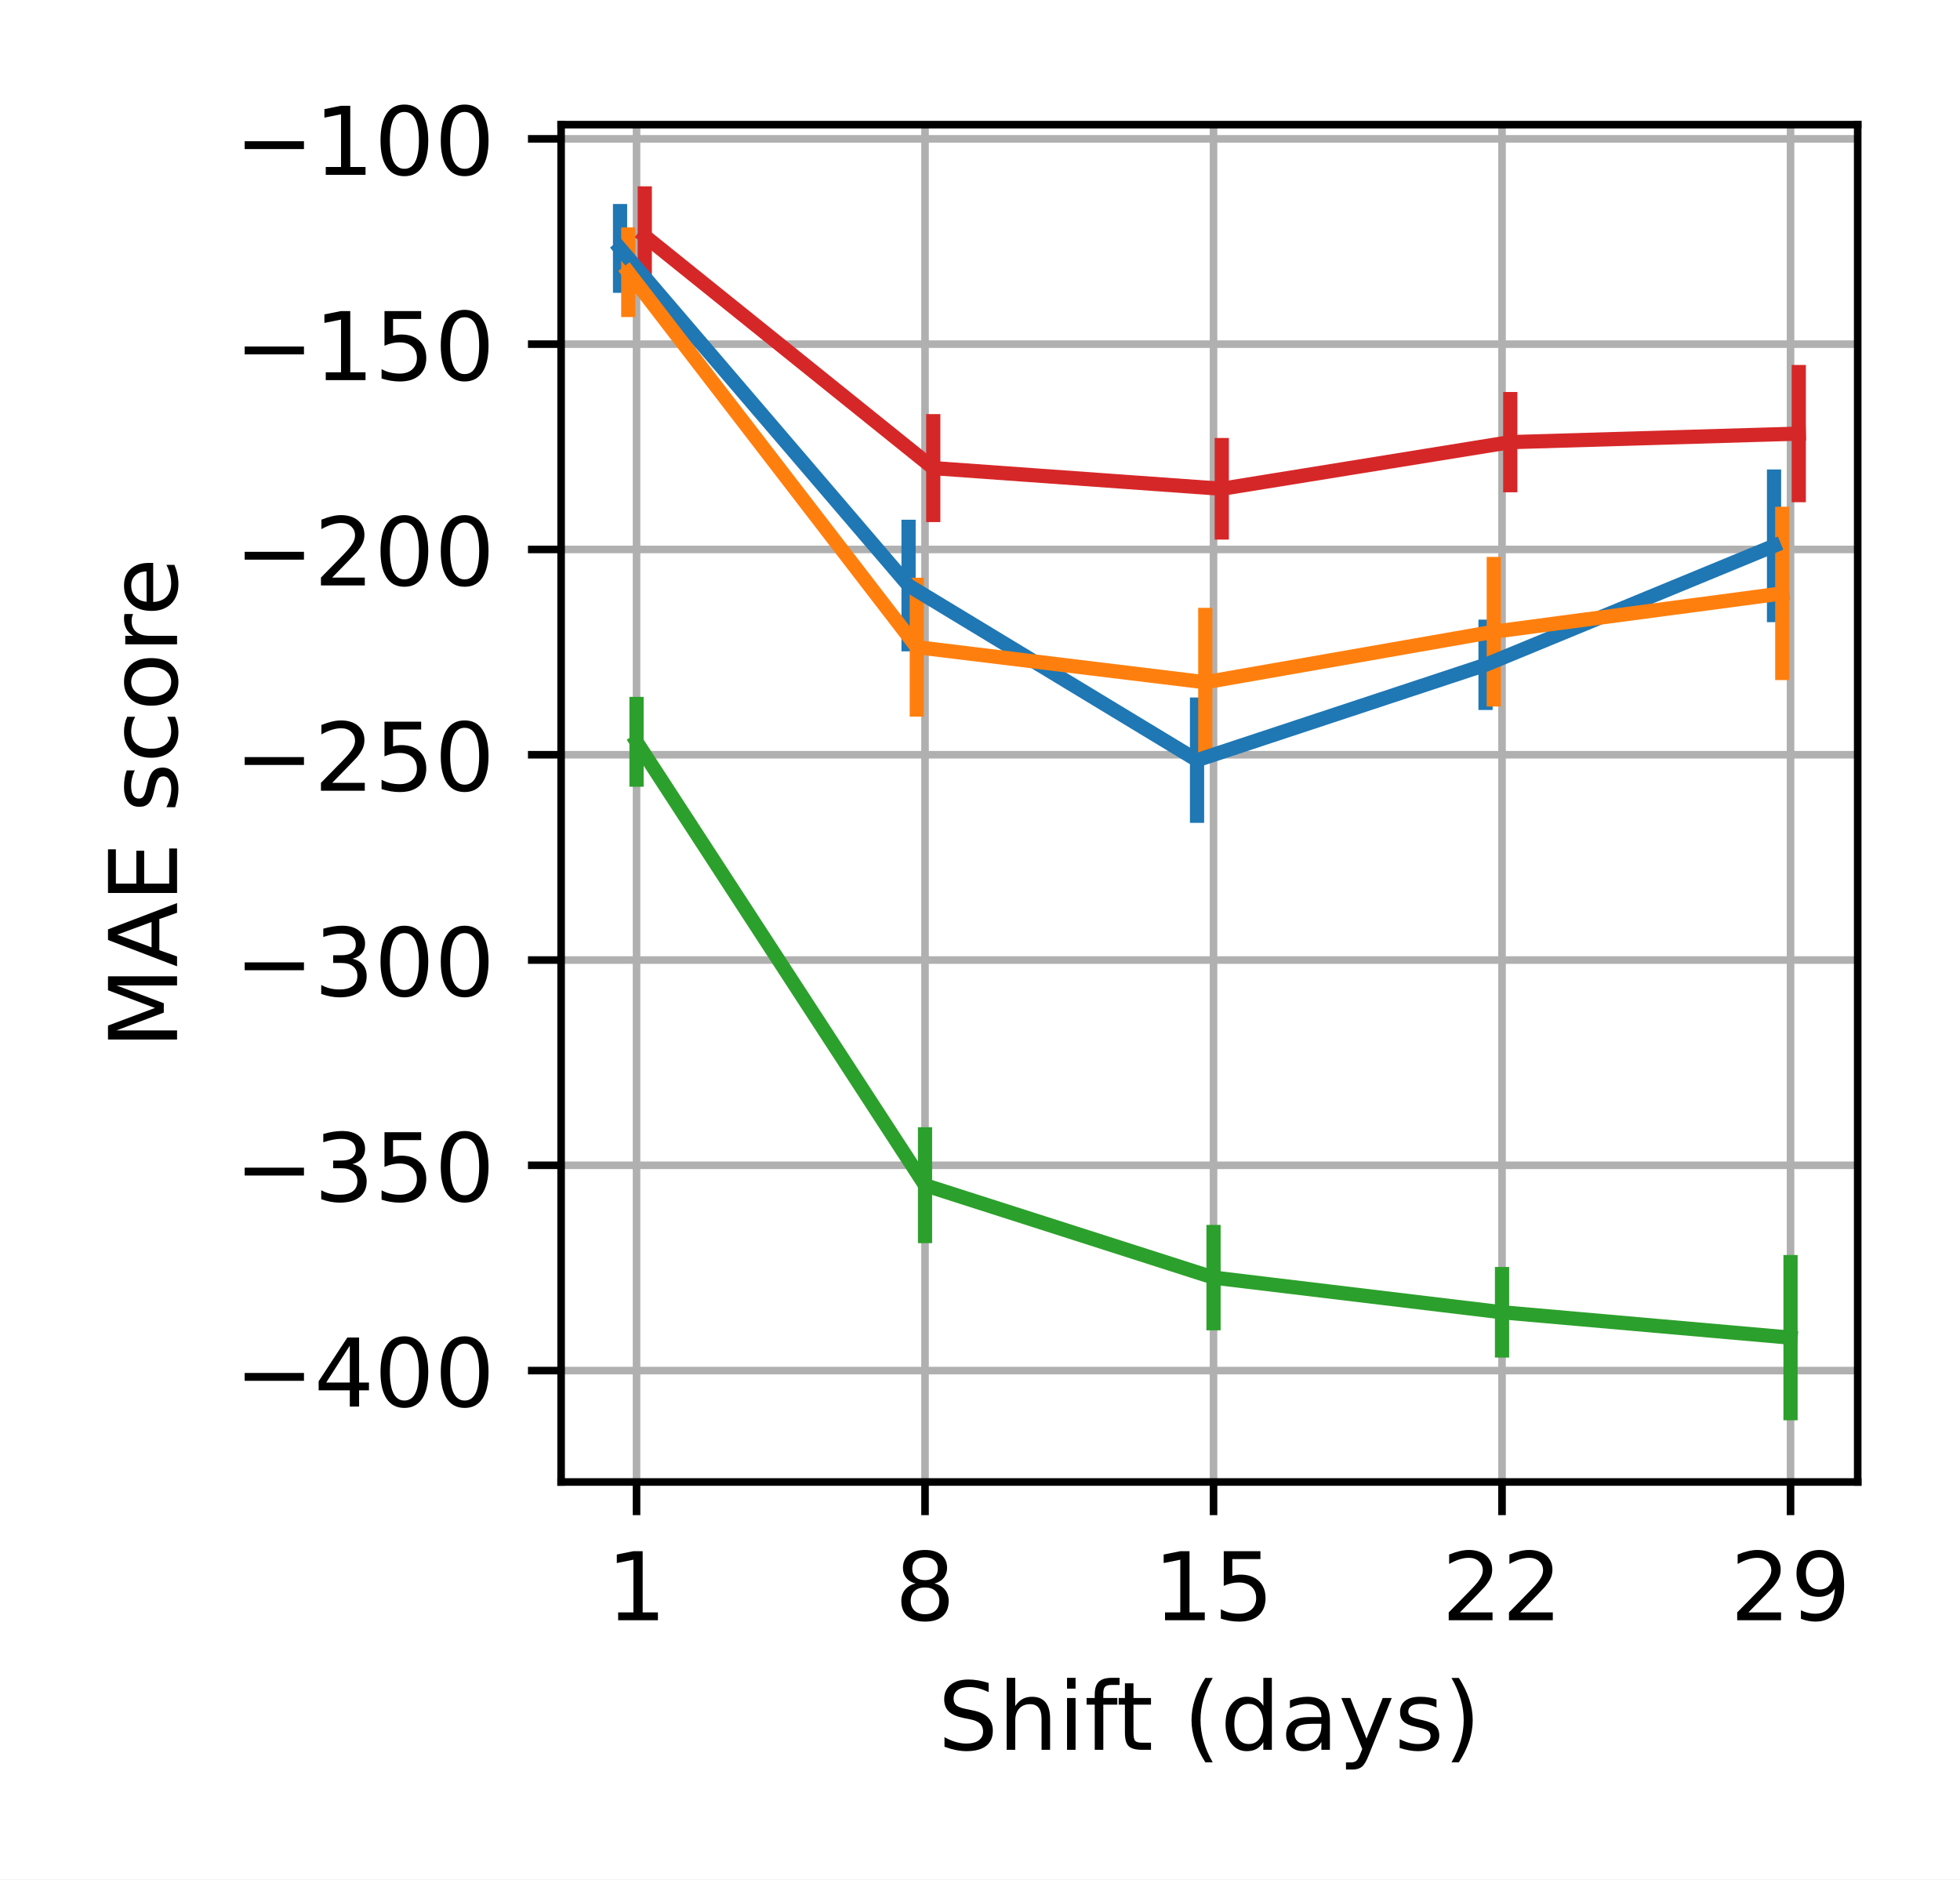
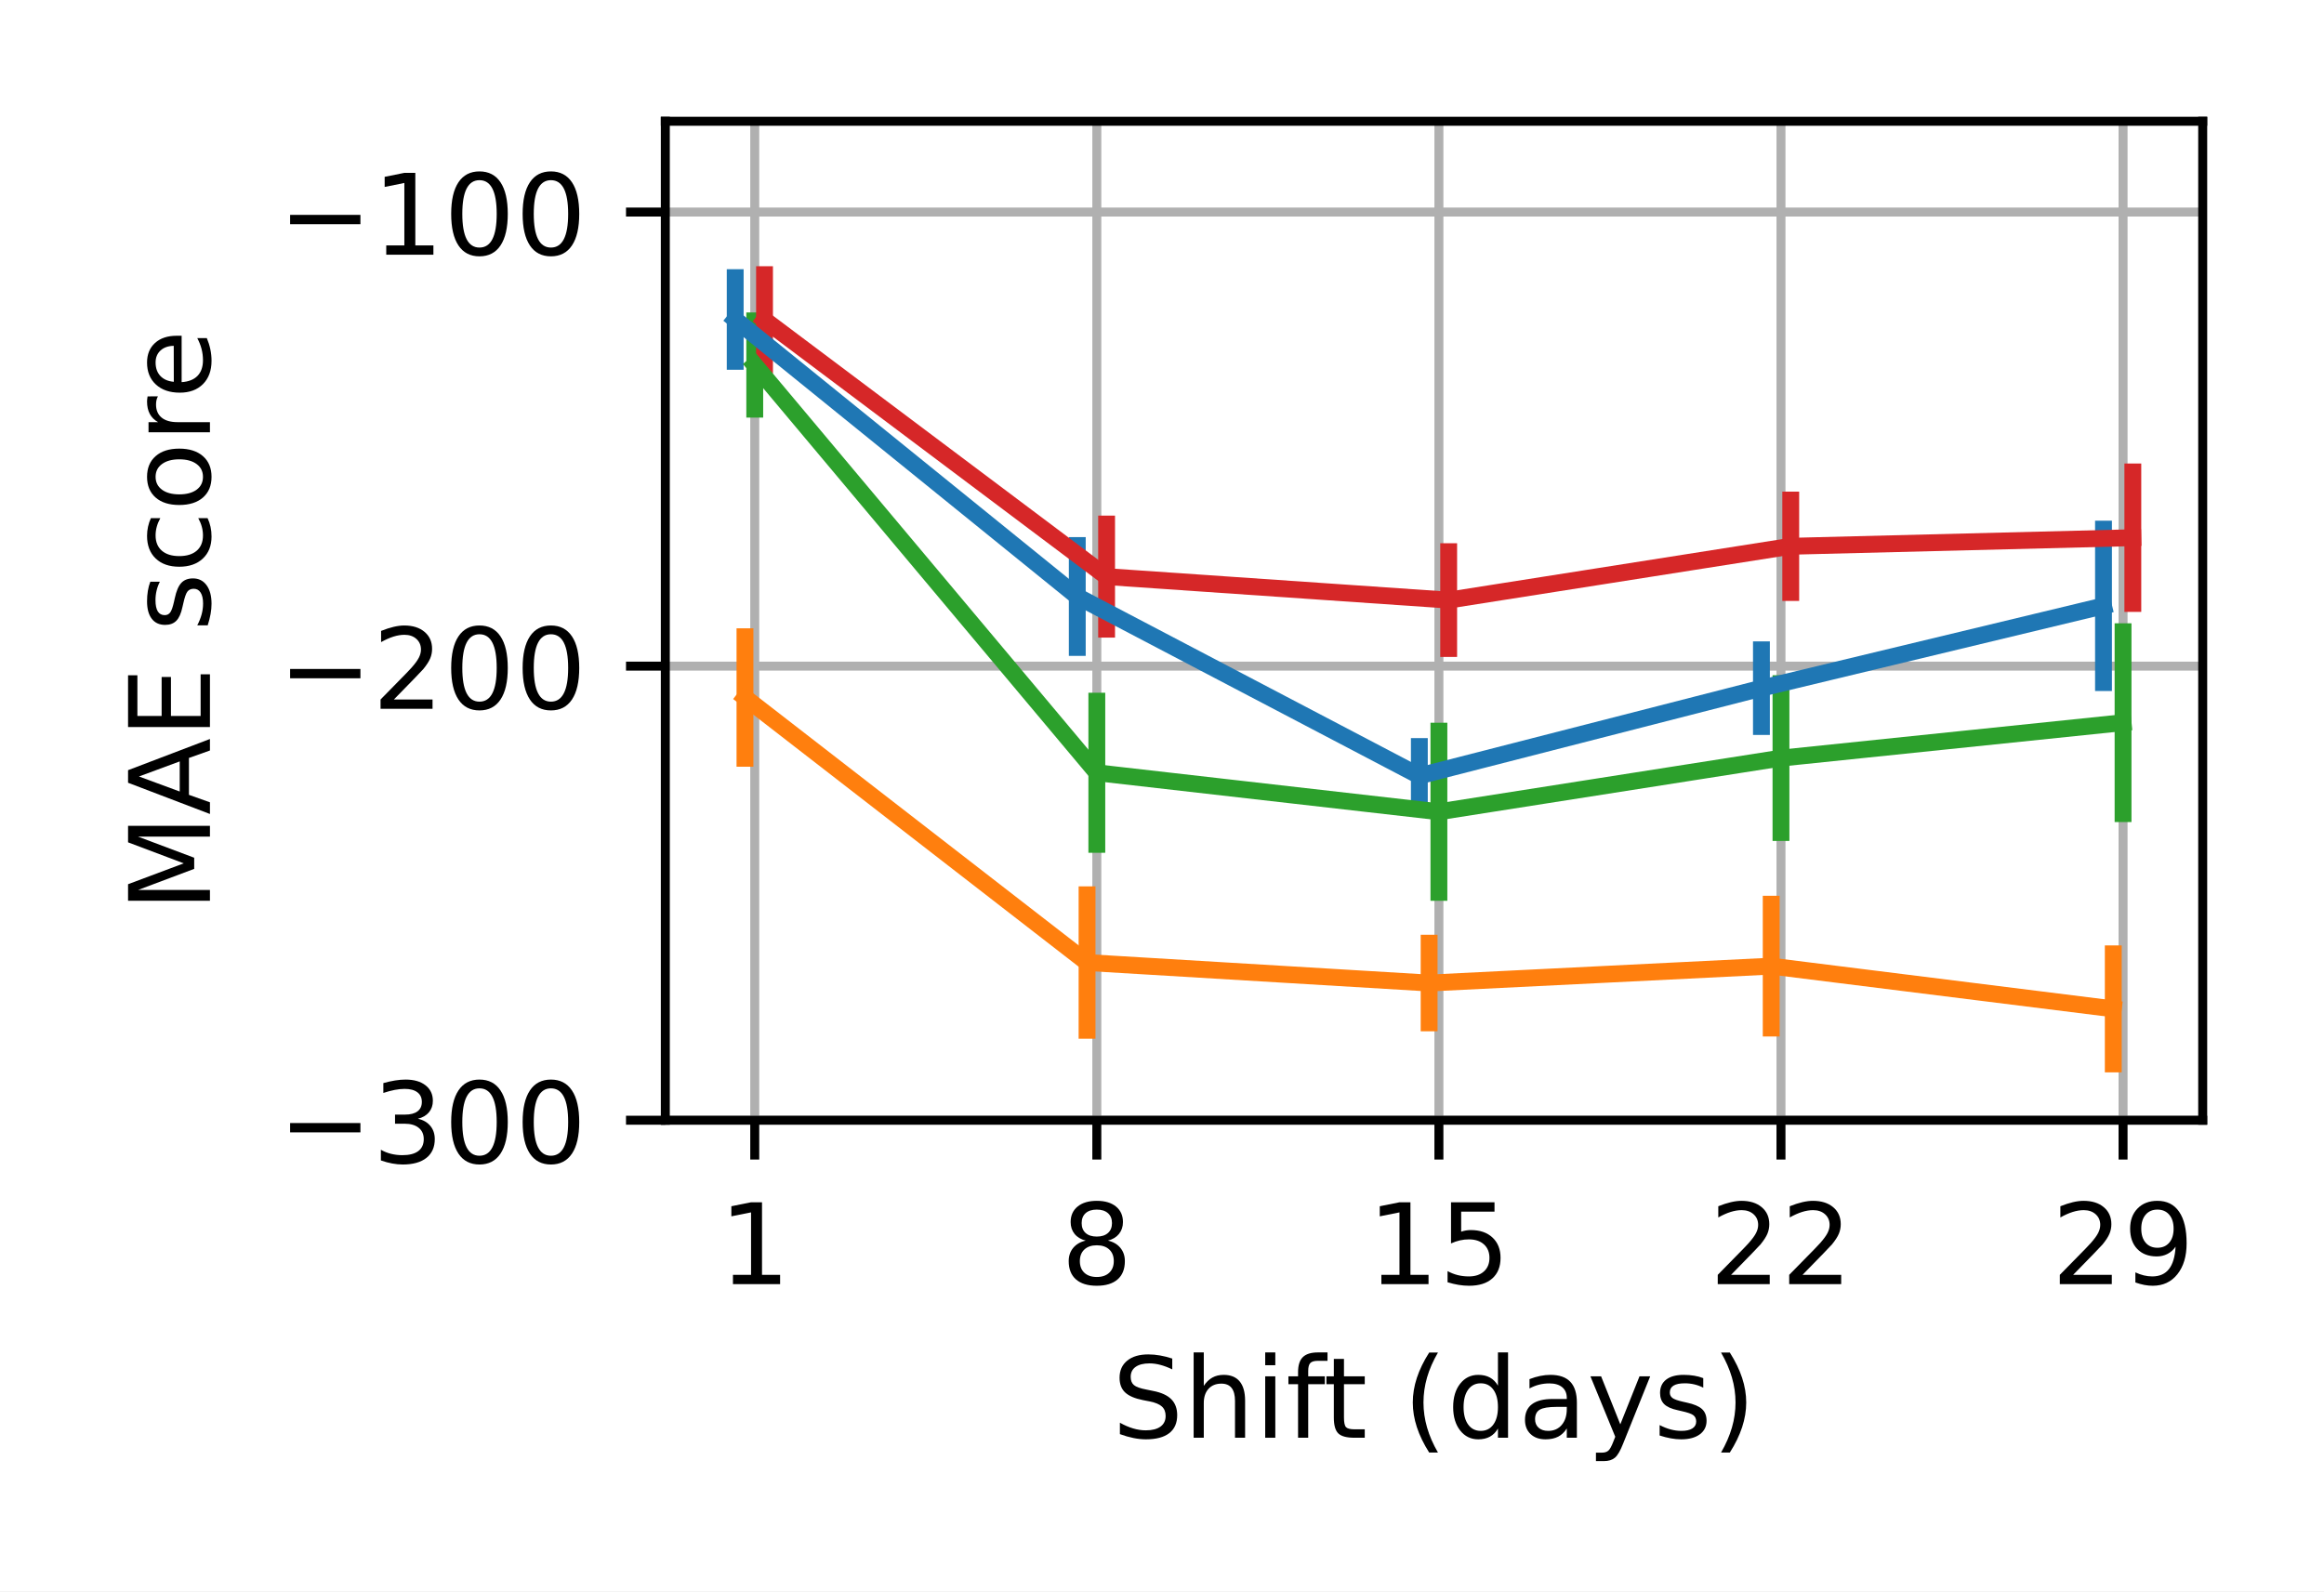
- <svg xmlns="http://www.w3.org/2000/svg" xmlns:xlink="http://www.w3.org/1999/xlink" height="198.425pt" version="1.1" viewBox="0 0 206.929 198.425" width="206.929pt">
+ <svg xmlns="http://www.w3.org/2000/svg" xmlns:xlink="http://www.w3.org/1999/xlink" height="141.732pt" version="1.1" viewBox="0 0 206.929 141.732" width="206.929pt">
  <defs>
    <style type="text/css">*{stroke-linecap:butt;stroke-linejoin:round;}</style>
  </defs>
  <g id="figure_1">
    <g id="patch_1">
-       <path d="M 0 198.425  L 206.929 198.425  L 206.929 0  L 0 0  z " style="fill:#ffffff;" />
+       <path d="M 0 141.732  L 206.929 141.732  L 206.929 0  L 0 0  z " style="fill:#ffffff;" />
    </g>
    <g id="axes_1">
      <g id="patch_2">
-         <path d="M 59.24 156.465  L 196.129 156.465  L 196.129 13.16  L 59.24 13.16  z " style="fill:#ffffff;" />
+         <path d="M 59.24 99.772  L 196.129 99.772  L 196.129 10.8  L 59.24 10.8  z " style="fill:#ffffff;" />
      </g>
      <g id="matplotlib.axis_1">
        <g id="xtick_1">
          <g id="line2d_1">
-             <path clip-path="url(#p08b9c4f783)" d="M 67.203 156.465  L 67.203 13.16  " style="fill:none;stroke:#b0b0b0;stroke-linecap:square;stroke-width:0.8;" />
+             <path clip-path="url(#pce8c0f885e)" d="M 67.203 99.772  L 67.203 10.8  " style="fill:none;stroke:#b0b0b0;stroke-linecap:square;stroke-width:0.8;" />
          </g>
          <g id="line2d_2">
            <defs>
-               <path d="M 0 0  L 0 3.5  " id="mc459e320f7" style="stroke:#000000;stroke-width:0.8;" />
-             </defs>
-             <g>
-               <use style="stroke:#000000;stroke-width:0.8;" x="67.203" xlink:href="#mc459e320f7" y="156.465" />
+               <path d="M 0 0  L 0 3.5  " id="m9f98cc1cd4" style="stroke:#000000;stroke-width:0.8;" />
+             </defs>
+             <g>
+               <use style="stroke:#000000;stroke-width:0.8;" x="67.203" xlink:href="#m9f98cc1cd4" y="99.772" />
            </g>
          </g>
          <g id="text_1">
-             <g transform="translate(64.02147 171.0636)scale(0.1 -0.1)">
+             <g transform="translate(64.02147 114.3707)scale(0.1 -0.1)">
              <defs>
                <path d="M 794 531  L 1825 531  L 1825 4091  L 703 3866  L 703 4441  L 1819 4666  L 2450 4666  L 2450 531  L 3481 531  L 3481 0  L 794 0  L 794 531  z " id="DejaVuSans-31" transform="scale(0.015625)" />
              </defs>
              <use xlink:href="#DejaVuSans-31" />
            </g>
          </g>
        </g>
        <g id="xtick_2">
          <g id="line2d_3">
-             <path clip-path="url(#p08b9c4f783)" d="M 97.661 156.465  L 97.661 13.16  " style="fill:none;stroke:#b0b0b0;stroke-linecap:square;stroke-width:0.8;" />
+             <path clip-path="url(#pce8c0f885e)" d="M 97.661 99.772  L 97.661 10.8  " style="fill:none;stroke:#b0b0b0;stroke-linecap:square;stroke-width:0.8;" />
          </g>
          <g id="line2d_4">
            <g>
-               <use style="stroke:#000000;stroke-width:0.8;" x="97.661" xlink:href="#mc459e320f7" y="156.465" />
+               <use style="stroke:#000000;stroke-width:0.8;" x="97.661" xlink:href="#m9f98cc1cd4" y="99.772" />
            </g>
          </g>
          <g id="text_2">
-             <g transform="translate(94.47995 171.0636)scale(0.1 -0.1)">
+             <g transform="translate(94.47995 114.3707)scale(0.1 -0.1)">
              <defs>
                <path d="M 2034 2216  Q 1584 2216 1326 1975  Q 1069 1734 1069 1313  Q 1069 891 1326 650  Q 1584 409 2034 409  Q 2484 409 2743 651  Q 3003 894 3003 1313  Q 3003 1734 2745 1975  Q 2488 2216 2034 2216  z M 1403 2484  Q 997 2584 770 2862  Q 544 3141 544 3541  Q 544 4100 942 4425  Q 1341 4750 2034 4750  Q 2731 4750 3128 4425  Q 3525 4100 3525 3541  Q 3525 3141 3298 2862  Q 3072 2584 2669 2484  Q 3125 2378 3379 2068  Q 3634 1759 3634 1313  Q 3634 634 3220 271  Q 2806 -91 2034 -91  Q 1263 -91 848 271  Q 434 634 434 1313  Q 434 1759 690 2068  Q 947 2378 1403 2484  z M 1172 3481  Q 1172 3119 1398 2916  Q 1625 2713 2034 2713  Q 2441 2713 2670 2916  Q 2900 3119 2900 3481  Q 2900 3844 2670 4047  Q 2441 4250 2034 4250  Q 1625 4250 1398 4047  Q 1172 3844 1172 3481  z " id="DejaVuSans-38" transform="scale(0.015625)" />
              </defs>
              <use xlink:href="#DejaVuSans-38" />
            </g>
          </g>
        </g>
        <g id="xtick_3">
          <g id="line2d_5">
-             <path clip-path="url(#p08b9c4f783)" d="M 128.12 156.465  L 128.12 13.16  " style="fill:none;stroke:#b0b0b0;stroke-linecap:square;stroke-width:0.8;" />
+             <path clip-path="url(#pce8c0f885e)" d="M 128.12 99.772  L 128.12 10.8  " style="fill:none;stroke:#b0b0b0;stroke-linecap:square;stroke-width:0.8;" />
          </g>
          <g id="line2d_6">
            <g>
-               <use style="stroke:#000000;stroke-width:0.8;" x="128.12" xlink:href="#mc459e320f7" y="156.465" />
+               <use style="stroke:#000000;stroke-width:0.8;" x="128.12" xlink:href="#m9f98cc1cd4" y="99.772" />
            </g>
          </g>
          <g id="text_3">
-             <g transform="translate(121.7572 171.0636)scale(0.1 -0.1)">
+             <g transform="translate(121.7572 114.3707)scale(0.1 -0.1)">
              <defs>
                <path d="M 691 4666  L 3169 4666  L 3169 4134  L 1269 4134  L 1269 2991  Q 1406 3038 1543 3061  Q 1681 3084 1819 3084  Q 2600 3084 3056 2656  Q 3513 2228 3513 1497  Q 3513 744 3044 326  Q 2575 -91 1722 -91  Q 1428 -91 1123 -41  Q 819 9 494 109  L 494 744  Q 775 591 1075 516  Q 1375 441 1709 441  Q 2250 441 2565 725  Q 2881 1009 2881 1497  Q 2881 1984 2565 2268  Q 2250 2553 1709 2553  Q 1456 2553 1204 2497  Q 953 2441 691 2322  L 691 4666  z " id="DejaVuSans-35" transform="scale(0.015625)" />
              </defs>
              <use xlink:href="#DejaVuSans-31" />
              <use x="63.623" xlink:href="#DejaVuSans-35" />
            </g>
          </g>
        </g>
        <g id="xtick_4">
          <g id="line2d_7">
-             <path clip-path="url(#p08b9c4f783)" d="M 158.578 156.465  L 158.578 13.16  " style="fill:none;stroke:#b0b0b0;stroke-linecap:square;stroke-width:0.8;" />
+             <path clip-path="url(#pce8c0f885e)" d="M 158.578 99.772  L 158.578 10.8  " style="fill:none;stroke:#b0b0b0;stroke-linecap:square;stroke-width:0.8;" />
          </g>
          <g id="line2d_8">
            <g>
-               <use style="stroke:#000000;stroke-width:0.8;" x="158.578" xlink:href="#mc459e320f7" y="156.465" />
+               <use style="stroke:#000000;stroke-width:0.8;" x="158.578" xlink:href="#m9f98cc1cd4" y="99.772" />
            </g>
          </g>
          <g id="text_4">
-             <g transform="translate(152.2157 171.0636)scale(0.1 -0.1)">
+             <g transform="translate(152.2157 114.3707)scale(0.1 -0.1)">
              <defs>
                <path d="M 1228 531  L 3431 531  L 3431 0  L 469 0  L 469 531  Q 828 903 1448 1529  Q 2069 2156 2228 2338  Q 2531 2678 2651 2914  Q 2772 3150 2772 3378  Q 2772 3750 2511 3984  Q 2250 4219 1831 4219  Q 1534 4219 1204 4116  Q 875 4013 500 3803  L 500 4441  Q 881 4594 1212 4672  Q 1544 4750 1819 4750  Q 2544 4750 2975 4387  Q 3406 4025 3406 3419  Q 3406 3131 3298 2873  Q 3191 2616 2906 2266  Q 2828 2175 2409 1742  Q 1991 1309 1228 531  z " id="DejaVuSans-32" transform="scale(0.015625)" />
              </defs>
              <use xlink:href="#DejaVuSans-32" />
              <use x="63.623" xlink:href="#DejaVuSans-32" />
            </g>
          </g>
        </g>
        <g id="xtick_5">
          <g id="line2d_9">
-             <path clip-path="url(#p08b9c4f783)" d="M 189.037 156.465  L 189.037 13.16  " style="fill:none;stroke:#b0b0b0;stroke-linecap:square;stroke-width:0.8;" />
+             <path clip-path="url(#pce8c0f885e)" d="M 189.037 99.772  L 189.037 10.8  " style="fill:none;stroke:#b0b0b0;stroke-linecap:square;stroke-width:0.8;" />
          </g>
          <g id="line2d_10">
            <g>
-               <use style="stroke:#000000;stroke-width:0.8;" x="189.037" xlink:href="#mc459e320f7" y="156.465" />
+               <use style="stroke:#000000;stroke-width:0.8;" x="189.037" xlink:href="#m9f98cc1cd4" y="99.772" />
            </g>
          </g>
          <g id="text_5">
-             <g transform="translate(182.6742 171.0636)scale(0.1 -0.1)">
+             <g transform="translate(182.6742 114.3707)scale(0.1 -0.1)">
              <defs>
                <path d="M 703 97  L 703 672  Q 941 559 1184 500  Q 1428 441 1663 441  Q 2288 441 2617 861  Q 2947 1281 2994 2138  Q 2813 1869 2534 1725  Q 2256 1581 1919 1581  Q 1219 1581 811 2004  Q 403 2428 403 3163  Q 403 3881 828 4315  Q 1253 4750 1959 4750  Q 2769 4750 3195 4129  Q 3622 3509 3622 2328  Q 3622 1225 3098 567  Q 2575 -91 1691 -91  Q 1453 -91 1209 -44  Q 966 3 703 97  z M 1959 2075  Q 2384 2075 2632 2365  Q 2881 2656 2881 3163  Q 2881 3666 2632 3958  Q 2384 4250 1959 4250  Q 1534 4250 1286 3958  Q 1038 3666 1038 3163  Q 1038 2656 1286 2365  Q 1534 2075 1959 2075  z " id="DejaVuSans-39" transform="scale(0.015625)" />
              </defs>
              <use xlink:href="#DejaVuSans-32" />
              <use x="63.623" xlink:href="#DejaVuSans-39" />
            </g>
          </g>
        </g>
        <g id="text_6">
-           <g transform="translate(99.02675 184.7418)scale(0.1 -0.1)">
+           <g transform="translate(99.02675 128.0488)scale(0.1 -0.1)">
            <defs>
              <path d="M 3425 4513  L 3425 3897  Q 3066 4069 2747 4153  Q 2428 4238 2131 4238  Q 1616 4238 1336 4038  Q 1056 3838 1056 3469  Q 1056 3159 1242 3001  Q 1428 2844 1947 2747  L 2328 2669  Q 3034 2534 3370 2195  Q 3706 1856 3706 1288  Q 3706 609 3251 259  Q 2797 -91 1919 -91  Q 1588 -91 1214 -16  Q 841 59 441 206  L 441 856  Q 825 641 1194 531  Q 1563 422 1919 422  Q 2459 422 2753 634  Q 3047 847 3047 1241  Q 3047 1584 2836 1778  Q 2625 1972 2144 2069  L 1759 2144  Q 1053 2284 737 2584  Q 422 2884 422 3419  Q 422 4038 858 4394  Q 1294 4750 2059 4750  Q 2388 4750 2728 4690  Q 3069 4631 3425 4513  z " id="DejaVuSans-53" transform="scale(0.015625)" />
              <path d="M 3513 2113  L 3513 0  L 2938 0  L 2938 2094  Q 2938 2591 2744 2837  Q 2550 3084 2163 3084  Q 1697 3084 1428 2787  Q 1159 2491 1159 1978  L 1159 0  L 581 0  L 581 4863  L 1159 4863  L 1159 2956  Q 1366 3272 1645 3428  Q 1925 3584 2291 3584  Q 2894 3584 3203 3211  Q 3513 2838 3513 2113  z " id="DejaVuSans-68" transform="scale(0.015625)" />
              <path d="M 603 3500  L 1178 3500  L 1178 0  L 603 0  L 603 3500  z M 603 4863  L 1178 4863  L 1178 4134  L 603 4134  L 603 4863  z " id="DejaVuSans-69" transform="scale(0.015625)" />
              <path d="M 2375 4863  L 2375 4384  L 1825 4384  Q 1516 4384 1395 4259  Q 1275 4134 1275 3809  L 1275 3500  L 2222 3500  L 2222 3053  L 1275 3053  L 1275 0  L 697 0  L 697 3053  L 147 3053  L 147 3500  L 697 3500  L 697 3744  Q 697 4328 969 4595  Q 1241 4863 1831 4863  L 2375 4863  z " id="DejaVuSans-66" transform="scale(0.015625)" />
              <path d="M 1172 4494  L 1172 3500  L 2356 3500  L 2356 3053  L 1172 3053  L 1172 1153  Q 1172 725 1289 603  Q 1406 481 1766 481  L 2356 481  L 2356 0  L 1766 0  Q 1100 0 847 248  Q 594 497 594 1153  L 594 3053  L 172 3053  L 172 3500  L 594 3500  L 594 4494  L 1172 4494  z " id="DejaVuSans-74" transform="scale(0.015625)" />
              <path id="DejaVuSans-20" transform="scale(0.015625)" />
              <path d="M 1984 4856  Q 1566 4138 1362 3434  Q 1159 2731 1159 2009  Q 1159 1288 1364 580  Q 1569 -128 1984 -844  L 1484 -844  Q 1016 -109 783 600  Q 550 1309 550 2009  Q 550 2706 781 3412  Q 1013 4119 1484 4856  L 1984 4856  z " id="DejaVuSans-28" transform="scale(0.015625)" />
              <path d="M 2906 2969  L 2906 4863  L 3481 4863  L 3481 0  L 2906 0  L 2906 525  Q 2725 213 2448 61  Q 2172 -91 1784 -91  Q 1150 -91 751 415  Q 353 922 353 1747  Q 353 2572 751 3078  Q 1150 3584 1784 3584  Q 2172 3584 2448 3432  Q 2725 3281 2906 2969  z M 947 1747  Q 947 1113 1208 752  Q 1469 391 1925 391  Q 2381 391 2643 752  Q 2906 1113 2906 1747  Q 2906 2381 2643 2742  Q 2381 3103 1925 3103  Q 1469 3103 1208 2742  Q 947 2381 947 1747  z " id="DejaVuSans-64" transform="scale(0.015625)" />
              <path d="M 2194 1759  Q 1497 1759 1228 1600  Q 959 1441 959 1056  Q 959 750 1161 570  Q 1363 391 1709 391  Q 2188 391 2477 730  Q 2766 1069 2766 1631  L 2766 1759  L 2194 1759  z M 3341 1997  L 3341 0  L 2766 0  L 2766 531  Q 2569 213 2275 61  Q 1981 -91 1556 -91  Q 1019 -91 701 211  Q 384 513 384 1019  Q 384 1609 779 1909  Q 1175 2209 1959 2209  L 2766 2209  L 2766 2266  Q 2766 2663 2505 2880  Q 2244 3097 1772 3097  Q 1472 3097 1187 3025  Q 903 2953 641 2809  L 641 3341  Q 956 3463 1253 3523  Q 1550 3584 1831 3584  Q 2591 3584 2966 3190  Q 3341 2797 3341 1997  z " id="DejaVuSans-61" transform="scale(0.015625)" />
              <path d="M 2059 -325  Q 1816 -950 1584 -1140  Q 1353 -1331 966 -1331  L 506 -1331  L 506 -850  L 844 -850  Q 1081 -850 1212 -737  Q 1344 -625 1503 -206  L 1606 56  L 191 3500  L 800 3500  L 1894 763  L 2988 3500  L 3597 3500  L 2059 -325  z " id="DejaVuSans-79" transform="scale(0.015625)" />
              <path d="M 2834 3397  L 2834 2853  Q 2591 2978 2328 3040  Q 2066 3103 1784 3103  Q 1356 3103 1142 2972  Q 928 2841 928 2578  Q 928 2378 1081 2264  Q 1234 2150 1697 2047  L 1894 2003  Q 2506 1872 2764 1633  Q 3022 1394 3022 966  Q 3022 478 2636 193  Q 2250 -91 1575 -91  Q 1294 -91 989 -36  Q 684 19 347 128  L 347 722  Q 666 556 975 473  Q 1284 391 1588 391  Q 1994 391 2212 530  Q 2431 669 2431 922  Q 2431 1156 2273 1281  Q 2116 1406 1581 1522  L 1381 1569  Q 847 1681 609 1914  Q 372 2147 372 2553  Q 372 3047 722 3315  Q 1072 3584 1716 3584  Q 2034 3584 2315 3537  Q 2597 3491 2834 3397  z " id="DejaVuSans-73" transform="scale(0.015625)" />
              <path d="M 513 4856  L 1013 4856  Q 1481 4119 1714 3412  Q 1947 2706 1947 2009  Q 1947 1309 1714 600  Q 1481 -109 1013 -844  L 513 -844  Q 928 -128 1133 580  Q 1338 1288 1338 2009  Q 1338 2731 1133 3434  Q 928 4138 513 4856  z " id="DejaVuSans-29" transform="scale(0.015625)" />
            </defs>
            <use xlink:href="#DejaVuSans-53" />
            <use x="63.477" xlink:href="#DejaVuSans-68" />
            <use x="126.855" xlink:href="#DejaVuSans-69" />
            <use x="154.639" xlink:href="#DejaVuSans-66" />
            <use x="188.094" xlink:href="#DejaVuSans-74" />
            <use x="227.303" xlink:href="#DejaVuSans-20" />
            <use x="259.09" xlink:href="#DejaVuSans-28" />
            <use x="298.104" xlink:href="#DejaVuSans-64" />
            <use x="361.58" xlink:href="#DejaVuSans-61" />
            <use x="422.859" xlink:href="#DejaVuSans-79" />
            <use x="482.039" xlink:href="#DejaVuSans-73" />
            <use x="534.139" xlink:href="#DejaVuSans-29" />
          </g>
        </g>
      </g>
      <g id="matplotlib.axis_2">
        <g id="ytick_1">
          <g id="line2d_11">
-             <path clip-path="url(#p08b9c4f783)" d="M 59.24 144.705  L 196.129 144.705  " style="fill:none;stroke:#b0b0b0;stroke-linecap:square;stroke-width:0.8;" />
+             <path clip-path="url(#pce8c0f885e)" d="M 59.24 99.772  L 196.129 99.772  " style="fill:none;stroke:#b0b0b0;stroke-linecap:square;stroke-width:0.8;" />
          </g>
          <g id="line2d_12">
            <defs>
-               <path d="M 0 0  L -3.5 0  " id="m52b5639e5e" style="stroke:#000000;stroke-width:0.8;" />
-             </defs>
-             <g>
-               <use style="stroke:#000000;stroke-width:0.8;" x="59.24" xlink:href="#m52b5639e5e" y="144.705" />
+               <path d="M 0 0  L -3.5 0  " id="me6e8a87837" style="stroke:#000000;stroke-width:0.8;" />
+             </defs>
+             <g>
+               <use style="stroke:#000000;stroke-width:0.8;" x="59.24" xlink:href="#me6e8a87837" y="99.772" />
            </g>
          </g>
          <g id="text_7">
-             <g transform="translate(24.77281 148.5041)scale(0.1 -0.1)">
+             <g transform="translate(24.77281 103.5715)scale(0.1 -0.1)">
              <defs>
                <path d="M 678 2272  L 4684 2272  L 4684 1741  L 678 1741  L 678 2272  z " id="DejaVuSans-2212" transform="scale(0.015625)" />
-                 <path d="M 2419 4116  L 825 1625  L 2419 1625  L 2419 4116  z M 2253 4666  L 3047 4666  L 3047 1625  L 3713 1625  L 3713 1100  L 3047 1100  L 3047 0  L 2419 0  L 2419 1100  L 313 1100  L 313 1709  L 2253 4666  z " id="DejaVuSans-34" transform="scale(0.015625)" />
+                 <path d="M 2597 2516  Q 3050 2419 3304 2112  Q 3559 1806 3559 1356  Q 3559 666 3084 287  Q 2609 -91 1734 -91  Q 1441 -91 1130 -33  Q 819 25 488 141  L 488 750  Q 750 597 1062 519  Q 1375 441 1716 441  Q 2309 441 2620 675  Q 2931 909 2931 1356  Q 2931 1769 2642 2001  Q 2353 2234 1838 2234  L 1294 2234  L 1294 2753  L 1863 2753  Q 2328 2753 2575 2939  Q 2822 3125 2822 3475  Q 2822 3834 2567 4026  Q 2313 4219 1838 4219  Q 1578 4219 1281 4162  Q 984 4106 628 3988  L 628 4550  Q 988 4650 1302 4700  Q 1616 4750 1894 4750  Q 2613 4750 3031 4423  Q 3450 4097 3450 3541  Q 3450 3153 3228 2886  Q 3006 2619 2597 2516  z " id="DejaVuSans-33" transform="scale(0.015625)" />
                <path d="M 2034 4250  Q 1547 4250 1301 3770  Q 1056 3291 1056 2328  Q 1056 1369 1301 889  Q 1547 409 2034 409  Q 2525 409 2770 889  Q 3016 1369 3016 2328  Q 3016 3291 2770 3770  Q 2525 4250 2034 4250  z M 2034 4750  Q 2819 4750 3233 4129  Q 3647 3509 3647 2328  Q 3647 1150 3233 529  Q 2819 -91 2034 -91  Q 1250 -91 836 529  Q 422 1150 422 2328  Q 422 3509 836 4129  Q 1250 4750 2034 4750  z " id="DejaVuSans-30" transform="scale(0.015625)" />
              </defs>
-               <use xlink:href="#DejaVuSans-2212" />
-               <use x="83.789" xlink:href="#DejaVuSans-34" />
-               <use x="147.412" xlink:href="#DejaVuSans-30" />
-               <use x="211.035" xlink:href="#DejaVuSans-30" />
-             </g>
-           </g>
-         </g>
-         <g id="ytick_2">
-           <g id="line2d_13">
-             <path clip-path="url(#p08b9c4f783)" d="M 59.24 123.031  L 196.129 123.031  " style="fill:none;stroke:#b0b0b0;stroke-linecap:square;stroke-width:0.8;" />
-           </g>
-           <g id="line2d_14">
-             <g>
-               <use style="stroke:#000000;stroke-width:0.8;" x="59.24" xlink:href="#m52b5639e5e" y="123.031" />
-             </g>
-           </g>
-           <g id="text_8">
-             <g transform="translate(24.77281 126.8301)scale(0.1 -0.1)">
-               <defs>
-                 <path d="M 2597 2516  Q 3050 2419 3304 2112  Q 3559 1806 3559 1356  Q 3559 666 3084 287  Q 2609 -91 1734 -91  Q 1441 -91 1130 -33  Q 819 25 488 141  L 488 750  Q 750 597 1062 519  Q 1375 441 1716 441  Q 2309 441 2620 675  Q 2931 909 2931 1356  Q 2931 1769 2642 2001  Q 2353 2234 1838 2234  L 1294 2234  L 1294 2753  L 1863 2753  Q 2328 2753 2575 2939  Q 2822 3125 2822 3475  Q 2822 3834 2567 4026  Q 2313 4219 1838 4219  Q 1578 4219 1281 4162  Q 984 4106 628 3988  L 628 4550  Q 988 4650 1302 4700  Q 1616 4750 1894 4750  Q 2613 4750 3031 4423  Q 3450 4097 3450 3541  Q 3450 3153 3228 2886  Q 3006 2619 2597 2516  z " id="DejaVuSans-33" transform="scale(0.015625)" />
-               </defs>
-               <use xlink:href="#DejaVuSans-2212" />
-               <use x="83.789" xlink:href="#DejaVuSans-33" />
-               <use x="147.412" xlink:href="#DejaVuSans-35" />
-               <use x="211.035" xlink:href="#DejaVuSans-30" />
-             </g>
-           </g>
-         </g>
-         <g id="ytick_3">
-           <g id="line2d_15">
-             <path clip-path="url(#p08b9c4f783)" d="M 59.24 101.357  L 196.129 101.357  " style="fill:none;stroke:#b0b0b0;stroke-linecap:square;stroke-width:0.8;" />
-           </g>
-           <g id="line2d_16">
-             <g>
-               <use style="stroke:#000000;stroke-width:0.8;" x="59.24" xlink:href="#m52b5639e5e" y="101.357" />
-             </g>
-           </g>
-           <g id="text_9">
-             <g transform="translate(24.77281 105.156)scale(0.1 -0.1)">
              <use xlink:href="#DejaVuSans-2212" />
              <use x="83.789" xlink:href="#DejaVuSans-33" />
              <use x="147.412" xlink:href="#DejaVuSans-30" />
              <use x="211.035" xlink:href="#DejaVuSans-30" />
            </g>
          </g>
        </g>
-         <g id="ytick_4">
-           <g id="line2d_17">
-             <path clip-path="url(#p08b9c4f783)" d="M 59.24 79.683  L 196.129 79.683  " style="fill:none;stroke:#b0b0b0;stroke-linecap:square;stroke-width:0.8;" />
-           </g>
-           <g id="line2d_18">
-             <g>
-               <use style="stroke:#000000;stroke-width:0.8;" x="59.24" xlink:href="#m52b5639e5e" y="79.683" />
-             </g>
-           </g>
-           <g id="text_10">
-             <g transform="translate(24.77281 83.482)scale(0.1 -0.1)">
-               <use xlink:href="#DejaVuSans-2212" />
-               <use x="83.789" xlink:href="#DejaVuSans-32" />
-               <use x="147.412" xlink:href="#DejaVuSans-35" />
-               <use x="211.035" xlink:href="#DejaVuSans-30" />
-             </g>
-           </g>
-         </g>
-         <g id="ytick_5">
-           <g id="line2d_19">
-             <path clip-path="url(#p08b9c4f783)" d="M 59.24 58.009  L 196.129 58.009  " style="fill:none;stroke:#b0b0b0;stroke-linecap:square;stroke-width:0.8;" />
-           </g>
-           <g id="line2d_20">
-             <g>
-               <use style="stroke:#000000;stroke-width:0.8;" x="59.24" xlink:href="#m52b5639e5e" y="58.009" />
-             </g>
-           </g>
-           <g id="text_11">
-             <g transform="translate(24.77281 61.80798)scale(0.1 -0.1)">
+         <g id="ytick_2">
+           <g id="line2d_13">
+             <path clip-path="url(#pce8c0f885e)" d="M 59.24 59.33  L 196.129 59.33  " style="fill:none;stroke:#b0b0b0;stroke-linecap:square;stroke-width:0.8;" />
+           </g>
+           <g id="line2d_14">
+             <g>
+               <use style="stroke:#000000;stroke-width:0.8;" x="59.24" xlink:href="#me6e8a87837" y="59.33" />
+             </g>
+           </g>
+           <g id="text_8">
+             <g transform="translate(24.77281 63.12956)scale(0.1 -0.1)">
              <use xlink:href="#DejaVuSans-2212" />
              <use x="83.789" xlink:href="#DejaVuSans-32" />
              <use x="147.412" xlink:href="#DejaVuSans-30" />
              <use x="211.035" xlink:href="#DejaVuSans-30" />
            </g>
          </g>
        </g>
-         <g id="ytick_6">
-           <g id="line2d_21">
-             <path clip-path="url(#p08b9c4f783)" d="M 59.24 36.335  L 196.129 36.335  " style="fill:none;stroke:#b0b0b0;stroke-linecap:square;stroke-width:0.8;" />
-           </g>
-           <g id="line2d_22">
-             <g>
-               <use style="stroke:#000000;stroke-width:0.8;" x="59.24" xlink:href="#m52b5639e5e" y="36.335" />
-             </g>
-           </g>
-           <g id="text_12">
-             <g transform="translate(24.77281 40.13395)scale(0.1 -0.1)">
-               <use xlink:href="#DejaVuSans-2212" />
-               <use x="83.789" xlink:href="#DejaVuSans-31" />
-               <use x="147.412" xlink:href="#DejaVuSans-35" />
-               <use x="211.035" xlink:href="#DejaVuSans-30" />
-             </g>
-           </g>
-         </g>
-         <g id="ytick_7">
-           <g id="line2d_23">
-             <path clip-path="url(#p08b9c4f783)" d="M 59.24 14.661  L 196.129 14.661  " style="fill:none;stroke:#b0b0b0;stroke-linecap:square;stroke-width:0.8;" />
-           </g>
-           <g id="line2d_24">
-             <g>
-               <use style="stroke:#000000;stroke-width:0.8;" x="59.24" xlink:href="#m52b5639e5e" y="14.661" />
-             </g>
-           </g>
-           <g id="text_13">
-             <g transform="translate(24.77281 18.45993)scale(0.1 -0.1)">
+         <g id="ytick_3">
+           <g id="line2d_15">
+             <path clip-path="url(#pce8c0f885e)" d="M 59.24 18.888  L 196.129 18.888  " style="fill:none;stroke:#b0b0b0;stroke-linecap:square;stroke-width:0.8;" />
+           </g>
+           <g id="line2d_16">
+             <g>
+               <use style="stroke:#000000;stroke-width:0.8;" x="59.24" xlink:href="#me6e8a87837" y="18.888" />
+             </g>
+           </g>
+           <g id="text_9">
+             <g transform="translate(24.77281 22.68761)scale(0.1 -0.1)">
              <use xlink:href="#DejaVuSans-2212" />
              <use x="83.789" xlink:href="#DejaVuSans-31" />
              <use x="147.412" xlink:href="#DejaVuSans-30" />
              <use x="211.035" xlink:href="#DejaVuSans-30" />
            </g>
          </g>
        </g>
-         <g id="text_14">
-           <g transform="translate(18.69312 110.7283)rotate(-90)scale(0.1 -0.1)">
+         <g id="text_10">
+           <g transform="translate(18.69312 81.20177)rotate(-90)scale(0.1 -0.1)">
            <defs>
              <path d="M 628 4666  L 1569 4666  L 2759 1491  L 3956 4666  L 4897 4666  L 4897 0  L 4281 0  L 4281 4097  L 3078 897  L 2444 897  L 1241 4097  L 1241 0  L 628 0  L 628 4666  z " id="DejaVuSans-4d" transform="scale(0.015625)" />
              <path d="M 2188 4044  L 1331 1722  L 3047 1722  L 2188 4044  z M 1831 4666  L 2547 4666  L 4325 0  L 3669 0  L 3244 1197  L 1141 1197  L 716 0  L 50 0  L 1831 4666  z " id="DejaVuSans-41" transform="scale(0.015625)" />
              <path d="M 628 4666  L 3578 4666  L 3578 4134  L 1259 4134  L 1259 2753  L 3481 2753  L 3481 2222  L 1259 2222  L 1259 531  L 3634 531  L 3634 0  L 628 0  L 628 4666  z " id="DejaVuSans-45" transform="scale(0.015625)" />
              <path d="M 3122 3366  L 3122 2828  Q 2878 2963 2633 3030  Q 2388 3097 2138 3097  Q 1578 3097 1268 2742  Q 959 2388 959 1747  Q 959 1106 1268 751  Q 1578 397 2138 397  Q 2388 397 2633 464  Q 2878 531 3122 666  L 3122 134  Q 2881 22 2623 -34  Q 2366 -91 2075 -91  Q 1284 -91 818 406  Q 353 903 353 1747  Q 353 2603 823 3093  Q 1294 3584 2113 3584  Q 2378 3584 2631 3529  Q 2884 3475 3122 3366  z " id="DejaVuSans-63" transform="scale(0.015625)" />
              <path d="M 1959 3097  Q 1497 3097 1228 2736  Q 959 2375 959 1747  Q 959 1119 1226 758  Q 1494 397 1959 397  Q 2419 397 2687 759  Q 2956 1122 2956 1747  Q 2956 2369 2687 2733  Q 2419 3097 1959 3097  z M 1959 3584  Q 2709 3584 3137 3096  Q 3566 2609 3566 1747  Q 3566 888 3137 398  Q 2709 -91 1959 -91  Q 1206 -91 779 398  Q 353 888 353 1747  Q 353 2609 779 3096  Q 1206 3584 1959 3584  z " id="DejaVuSans-6f" transform="scale(0.015625)" />
              <path d="M 2631 2963  Q 2534 3019 2420 3045  Q 2306 3072 2169 3072  Q 1681 3072 1420 2755  Q 1159 2438 1159 1844  L 1159 0  L 581 0  L 581 3500  L 1159 3500  L 1159 2956  Q 1341 3275 1631 3429  Q 1922 3584 2338 3584  Q 2397 3584 2469 3576  Q 2541 3569 2628 3553  L 2631 2963  z " id="DejaVuSans-72" transform="scale(0.015625)" />
              <path d="M 3597 1894  L 3597 1613  L 953 1613  Q 991 1019 1311 708  Q 1631 397 2203 397  Q 2534 397 2845 478  Q 3156 559 3463 722  L 3463 178  Q 3153 47 2828 -22  Q 2503 -91 2169 -91  Q 1331 -91 842 396  Q 353 884 353 1716  Q 353 2575 817 3079  Q 1281 3584 2069 3584  Q 2775 3584 3186 3129  Q 3597 2675 3597 1894  z M 3022 2063  Q 3016 2534 2758 2815  Q 2500 3097 2075 3097  Q 1594 3097 1305 2825  Q 1016 2553 972 2059  L 3022 2063  z " id="DejaVuSans-65" transform="scale(0.015625)" />
            </defs>
            <use xlink:href="#DejaVuSans-4d" />
            <use x="86.279" xlink:href="#DejaVuSans-41" />
            <use x="154.688" xlink:href="#DejaVuSans-45" />
            <use x="217.871" xlink:href="#DejaVuSans-20" />
            <use x="249.658" xlink:href="#DejaVuSans-73" />
            <use x="301.758" xlink:href="#DejaVuSans-63" />
            <use x="356.738" xlink:href="#DejaVuSans-6f" />
            <use x="417.92" xlink:href="#DejaVuSans-72" />
            <use x="456.783" xlink:href="#DejaVuSans-65" />
          </g>
        </g>
      </g>
      <g id="LineCollection_1">
-         <path clip-path="url(#p08b9c4f783)" d="M 65.462 30.916  L 65.462 21.535  " style="fill:none;stroke:#1f77b4;stroke-width:1.5;" />
-         <path clip-path="url(#p08b9c4f783)" d="M 95.921 68.766  L 95.921 54.871  " style="fill:none;stroke:#1f77b4;stroke-width:1.5;" />
-         <path clip-path="url(#p08b9c4f783)" d="M 126.379 86.878  L 126.379 73.641  " style="fill:none;stroke:#1f77b4;stroke-width:1.5;" />
-         <path clip-path="url(#p08b9c4f783)" d="M 156.838 74.956  L 156.838 65.415  " style="fill:none;stroke:#1f77b4;stroke-width:1.5;" />
-         <path clip-path="url(#p08b9c4f783)" d="M 187.296 65.686  L 187.296 49.565  " style="fill:none;stroke:#1f77b4;stroke-width:1.5;" />
+         <path clip-path="url(#pce8c0f885e)" d="M 65.462 32.933  L 65.462 23.974  " style="fill:none;stroke:#1f77b4;stroke-width:1.5;" />
+         <path clip-path="url(#pce8c0f885e)" d="M 95.921 58.413  L 95.921 47.834  " style="fill:none;stroke:#1f77b4;stroke-width:1.5;" />
+         <path clip-path="url(#pce8c0f885e)" d="M 126.379 72.46  L 126.379 65.735  " style="fill:none;stroke:#1f77b4;stroke-width:1.5;" />
+         <path clip-path="url(#pce8c0f885e)" d="M 156.838 65.457  L 156.838 57.121  " style="fill:none;stroke:#1f77b4;stroke-width:1.5;" />
+         <path clip-path="url(#pce8c0f885e)" d="M 187.296 61.546  L 187.296 46.375  " style="fill:none;stroke:#1f77b4;stroke-width:1.5;" />
      </g>
      <g id="LineCollection_2">
-         <path clip-path="url(#p08b9c4f783)" d="M 66.332 33.471  L 66.332 24.008  " style="fill:none;stroke:#ff7f0e;stroke-width:1.5;" />
-         <path clip-path="url(#p08b9c4f783)" d="M 96.791 75.658  L 96.791 60.995  " style="fill:none;stroke:#ff7f0e;stroke-width:1.5;" />
-         <path clip-path="url(#p08b9c4f783)" d="M 127.249 79.891  L 127.249 64.175  " style="fill:none;stroke:#ff7f0e;stroke-width:1.5;" />
-         <path clip-path="url(#p08b9c4f783)" d="M 157.708 74.596  L 157.708 58.794  " style="fill:none;stroke:#ff7f0e;stroke-width:1.5;" />
-         <path clip-path="url(#p08b9c4f783)" d="M 188.166 71.8  L 188.166 53.497  " style="fill:none;stroke:#ff7f0e;stroke-width:1.5;" />
+         <path clip-path="url(#pce8c0f885e)" d="M 66.332 68.287  L 66.332 55.958  " style="fill:none;stroke:#ff7f0e;stroke-width:1.5;" />
+         <path clip-path="url(#pce8c0f885e)" d="M 96.791 92.511  L 96.791 78.94  " style="fill:none;stroke:#ff7f0e;stroke-width:1.5;" />
+         <path clip-path="url(#pce8c0f885e)" d="M 127.249 91.851  L 127.249 83.254  " style="fill:none;stroke:#ff7f0e;stroke-width:1.5;" />
+         <path clip-path="url(#pce8c0f885e)" d="M 157.708 92.31  L 157.708 79.779  " style="fill:none;stroke:#ff7f0e;stroke-width:1.5;" />
+         <path clip-path="url(#pce8c0f885e)" d="M 188.166 95.505  L 188.166 84.2  " style="fill:none;stroke:#ff7f0e;stroke-width:1.5;" />
      </g>
      <g id="LineCollection_3">
-         <path clip-path="url(#p08b9c4f783)" d="M 67.203 83.062  L 67.203 73.575  " style="fill:none;stroke:#2ca02c;stroke-width:1.5;" />
-         <path clip-path="url(#p08b9c4f783)" d="M 97.661 131.251  L 97.661 119.011  " style="fill:none;stroke:#2ca02c;stroke-width:1.5;" />
-         <path clip-path="url(#p08b9c4f783)" d="M 128.12 140.45  L 128.12 129.322  " style="fill:none;stroke:#2ca02c;stroke-width:1.5;" />
-         <path clip-path="url(#p08b9c4f783)" d="M 158.578 143.329  L 158.578 133.767  " style="fill:none;stroke:#2ca02c;stroke-width:1.5;" />
-         <path clip-path="url(#p08b9c4f783)" d="M 189.037 149.951  L 189.037 132.5  " style="fill:none;stroke:#2ca02c;stroke-width:1.5;" />
+         <path clip-path="url(#pce8c0f885e)" d="M 67.203 37.192  L 67.203 27.825  " style="fill:none;stroke:#2ca02c;stroke-width:1.5;" />
+         <path clip-path="url(#pce8c0f885e)" d="M 97.661 75.949  L 97.661 61.697  " style="fill:none;stroke:#2ca02c;stroke-width:1.5;" />
+         <path clip-path="url(#pce8c0f885e)" d="M 128.12 80.229  L 128.12 64.371  " style="fill:none;stroke:#2ca02c;stroke-width:1.5;" />
+         <path clip-path="url(#pce8c0f885e)" d="M 158.578 74.898  L 158.578 60.139  " style="fill:none;stroke:#2ca02c;stroke-width:1.5;" />
+         <path clip-path="url(#pce8c0f885e)" d="M 189.037 73.217  L 189.037 55.51  " style="fill:none;stroke:#2ca02c;stroke-width:1.5;" />
      </g>
      <g id="LineCollection_4">
-         <path clip-path="url(#p08b9c4f783)" d="M 68.073 30.169  L 68.073 19.674  " style="fill:none;stroke:#d62728;stroke-width:1.5;" />
-         <path clip-path="url(#p08b9c4f783)" d="M 98.531 55.12  L 98.531 43.722  " style="fill:none;stroke:#d62728;stroke-width:1.5;" />
-         <path clip-path="url(#p08b9c4f783)" d="M 128.99 56.967  L 128.99 46.242  " style="fill:none;stroke:#d62728;stroke-width:1.5;" />
-         <path clip-path="url(#p08b9c4f783)" d="M 159.448 51.974  L 159.448 41.385  " style="fill:none;stroke:#d62728;stroke-width:1.5;" />
-         <path clip-path="url(#p08b9c4f783)" d="M 189.907 53.026  L 189.907 38.535  " style="fill:none;stroke:#d62728;stroke-width:1.5;" />
-       </g>
-       <g id="line2d_25">
-         <path clip-path="url(#p08b9c4f783)" d="M 65.462 26.226  L 95.921 61.818  L 126.379 80.26  L 156.838 70.186  L 187.296 57.625  " style="fill:none;stroke:#1f77b4;stroke-linecap:square;stroke-width:1.5;" />
-       </g>
-       <g id="line2d_26">
-         <path clip-path="url(#p08b9c4f783)" d="M 66.332 28.739  L 96.791 68.326  L 127.249 72.033  L 157.708 66.695  L 188.166 62.648  " style="fill:none;stroke:#ff7f0e;stroke-linecap:square;stroke-width:1.5;" />
-       </g>
-       <g id="line2d_27">
-         <path clip-path="url(#p08b9c4f783)" d="M 67.203 78.318  L 97.661 125.131  L 128.12 134.886  L 158.578 138.548  L 189.037 141.226  " style="fill:none;stroke:#2ca02c;stroke-linecap:square;stroke-width:1.5;" />
-       </g>
-       <g id="line2d_28">
-         <path clip-path="url(#p08b9c4f783)" d="M 68.073 24.921  L 98.531 49.421  L 128.99 51.604  L 159.448 46.68  L 189.907 45.78  " style="fill:none;stroke:#d62728;stroke-linecap:square;stroke-width:1.5;" />
+         <path clip-path="url(#pce8c0f885e)" d="M 68.073 33.261  L 68.073 23.711  " style="fill:none;stroke:#d62728;stroke-width:1.5;" />
+         <path clip-path="url(#pce8c0f885e)" d="M 98.531 56.789  L 98.531 45.92  " style="fill:none;stroke:#d62728;stroke-width:1.5;" />
+         <path clip-path="url(#pce8c0f885e)" d="M 128.99 58.511  L 128.99 48.385  " style="fill:none;stroke:#d62728;stroke-width:1.5;" />
+         <path clip-path="url(#pce8c0f885e)" d="M 159.448 53.519  L 159.448 43.787  " style="fill:none;stroke:#d62728;stroke-width:1.5;" />
+         <path clip-path="url(#pce8c0f885e)" d="M 189.907 54.495  L 189.907 41.282  " style="fill:none;stroke:#d62728;stroke-width:1.5;" />
+       </g>
+       <g id="line2d_17">
+         <path clip-path="url(#pce8c0f885e)" d="M 65.462 28.453  L 95.921 53.124  L 126.379 69.098  L 156.838 61.289  L 187.296 53.961  " style="fill:none;stroke:#1f77b4;stroke-linecap:square;stroke-width:1.5;" />
+       </g>
+       <g id="line2d_18">
+         <path clip-path="url(#pce8c0f885e)" d="M 66.332 62.122  L 96.791 85.726  L 127.249 87.553  L 157.708 86.045  L 188.166 89.852  " style="fill:none;stroke:#ff7f0e;stroke-linecap:square;stroke-width:1.5;" />
+       </g>
+       <g id="line2d_19">
+         <path clip-path="url(#pce8c0f885e)" d="M 67.203 32.509  L 97.661 68.823  L 128.12 72.3  L 158.578 67.519  L 189.037 64.363  " style="fill:none;stroke:#2ca02c;stroke-linecap:square;stroke-width:1.5;" />
+       </g>
+       <g id="line2d_20">
+         <path clip-path="url(#pce8c0f885e)" d="M 68.073 28.486  L 98.531 51.355  L 128.99 53.448  L 159.448 48.653  L 189.907 47.889  " style="fill:none;stroke:#d62728;stroke-linecap:square;stroke-width:1.5;" />
      </g>
      <g id="patch_3">
-         <path d="M 59.24 156.465  L 59.24 13.16  " style="fill:none;stroke:#000000;stroke-linecap:square;stroke-linejoin:miter;stroke-width:0.8;" />
+         <path d="M 59.24 99.772  L 59.24 10.8  " style="fill:none;stroke:#000000;stroke-linecap:square;stroke-linejoin:miter;stroke-width:0.8;" />
      </g>
      <g id="patch_4">
-         <path d="M 196.129 156.465  L 196.129 13.16  " style="fill:none;stroke:#000000;stroke-linecap:square;stroke-linejoin:miter;stroke-width:0.8;" />
+         <path d="M 196.129 99.772  L 196.129 10.8  " style="fill:none;stroke:#000000;stroke-linecap:square;stroke-linejoin:miter;stroke-width:0.8;" />
      </g>
      <g id="patch_5">
-         <path d="M 59.24 156.465  L 196.129 156.465  " style="fill:none;stroke:#000000;stroke-linecap:square;stroke-linejoin:miter;stroke-width:0.8;" />
+         <path d="M 59.24 99.772  L 196.129 99.772  " style="fill:none;stroke:#000000;stroke-linecap:square;stroke-linejoin:miter;stroke-width:0.8;" />
      </g>
      <g id="patch_6">
-         <path d="M 59.24 13.16  L 196.129 13.16  " style="fill:none;stroke:#000000;stroke-linecap:square;stroke-linejoin:miter;stroke-width:0.8;" />
+         <path d="M 59.24 10.8  L 196.129 10.8  " style="fill:none;stroke:#000000;stroke-linecap:square;stroke-linejoin:miter;stroke-width:0.8;" />
      </g>
    </g>
  </g>
  <defs>
-     <clipPath id="p08b9c4f783">
-       <rect height="143.305" width="136.889" x="59.24" y="13.16" />
+     <clipPath id="pce8c0f885e">
+       <rect height="88.972" width="136.889" x="59.24" y="10.8" />
    </clipPath>
  </defs>
</svg>
